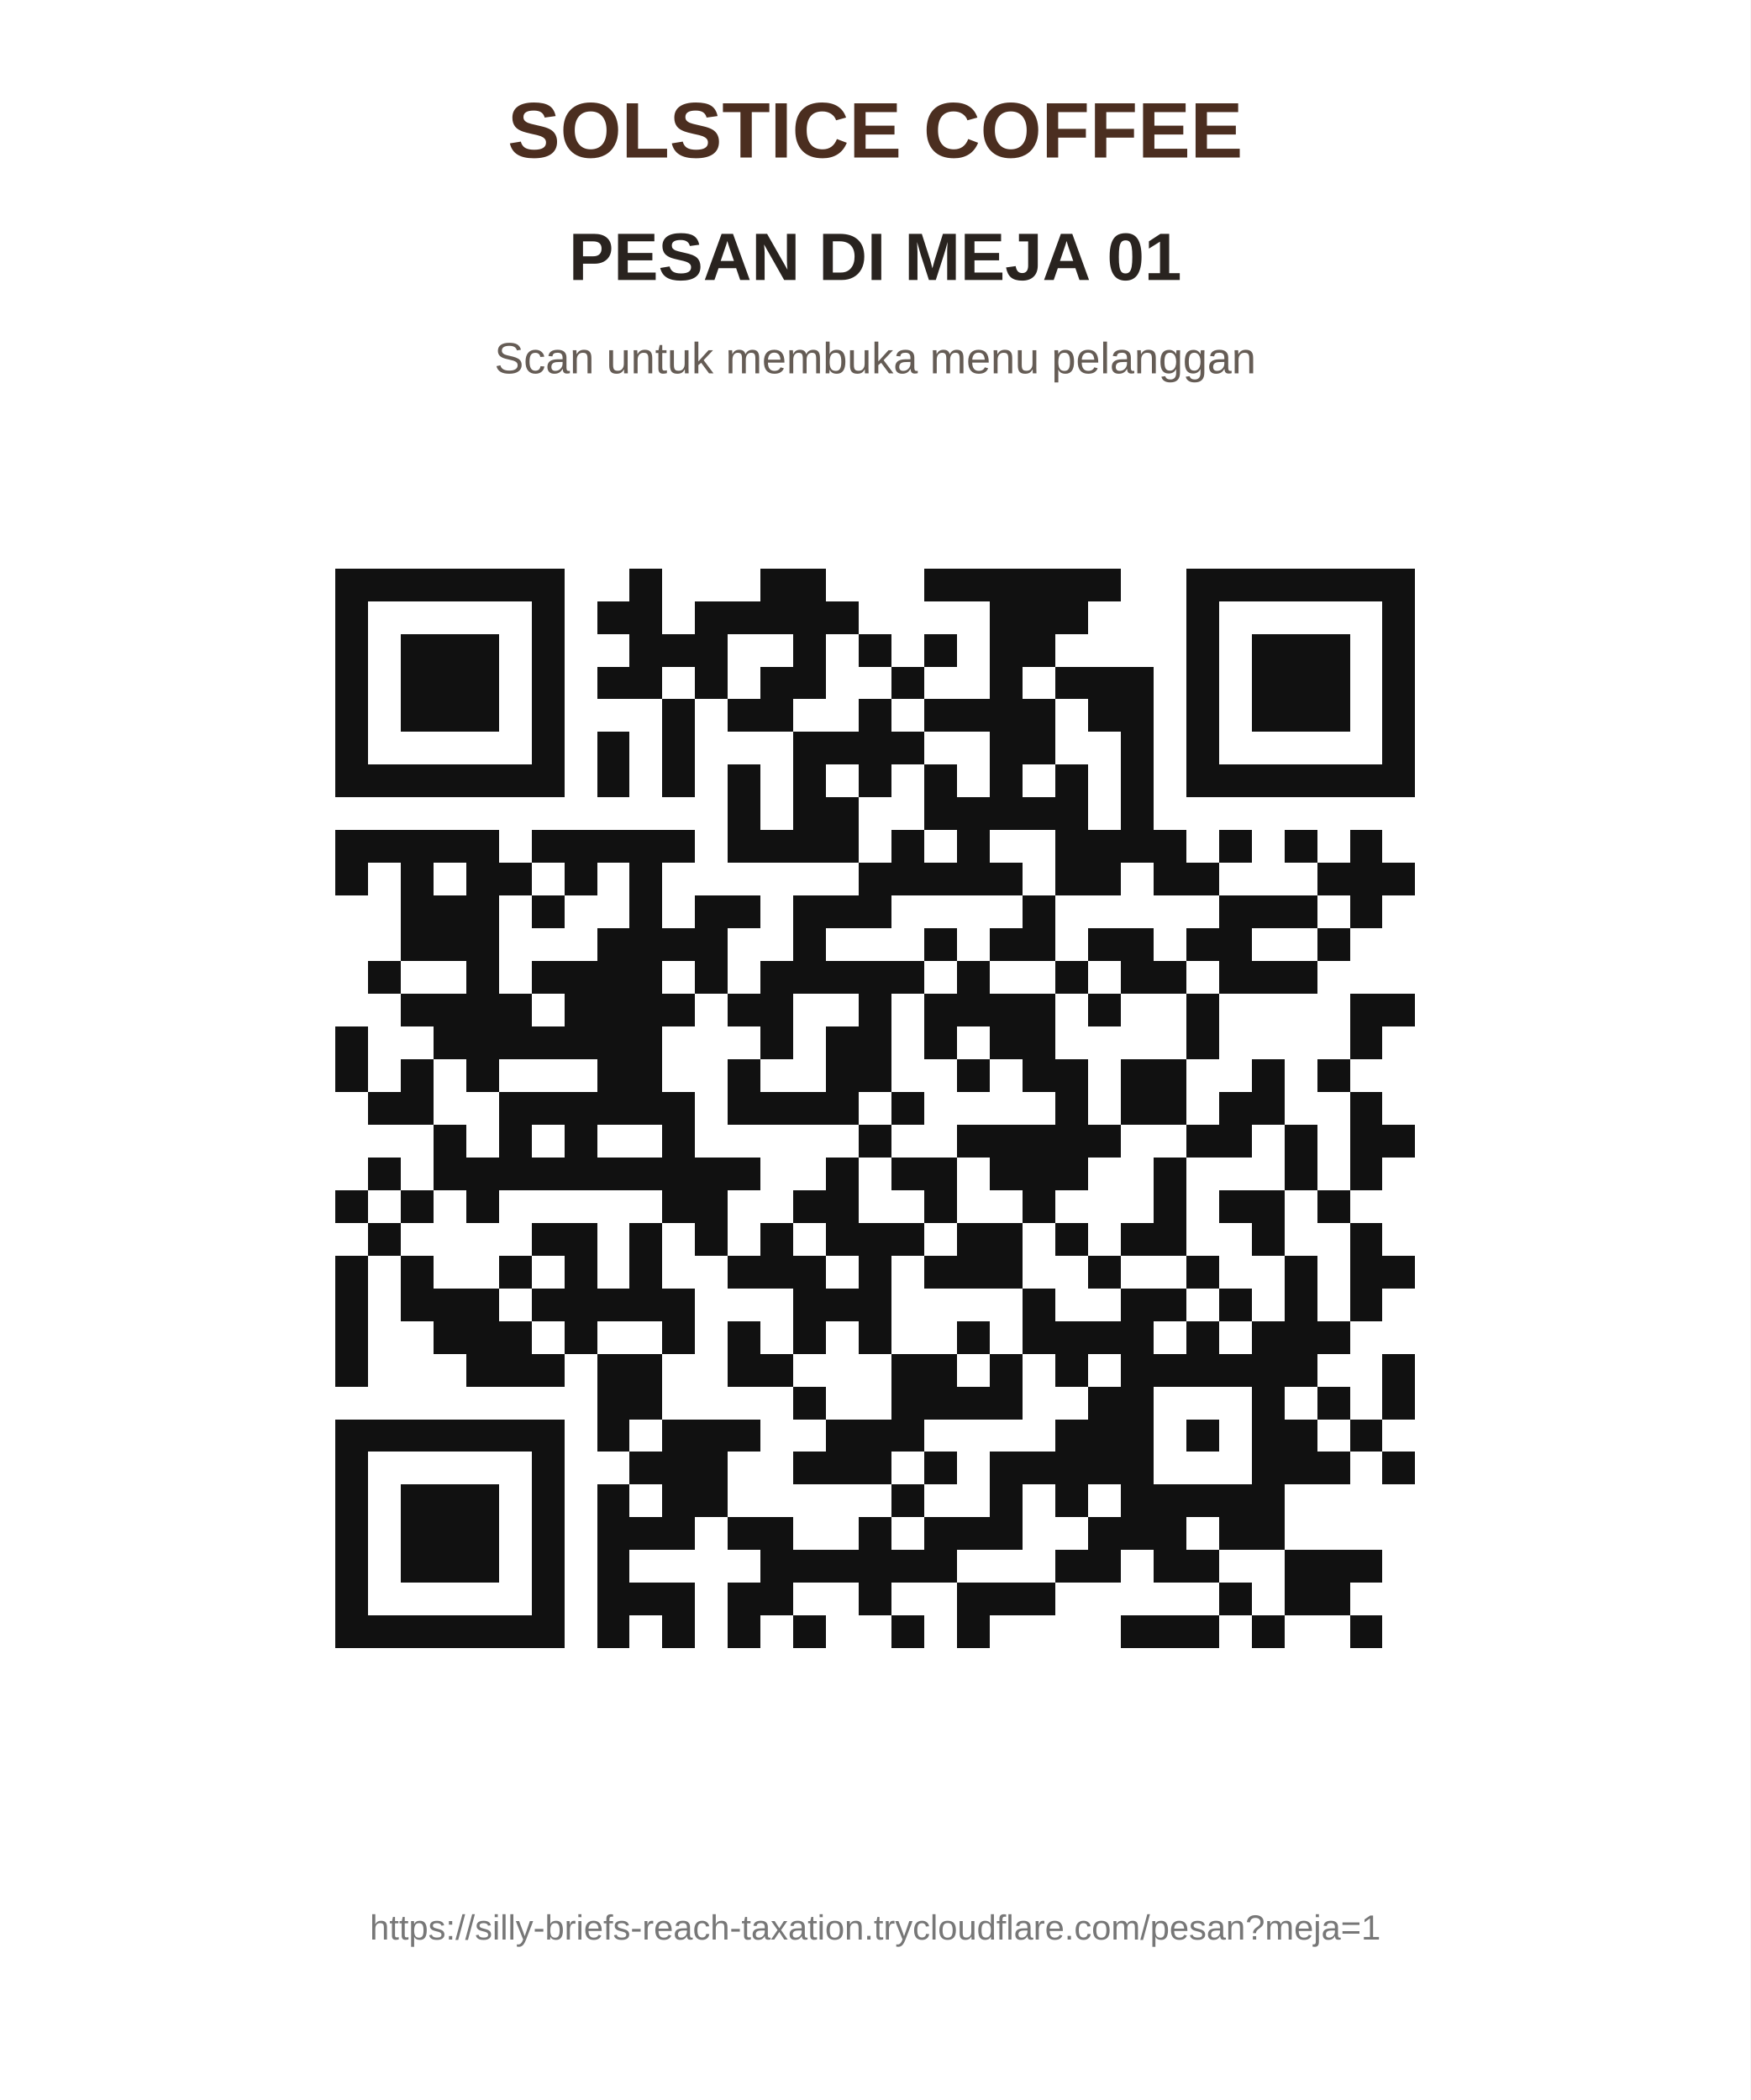
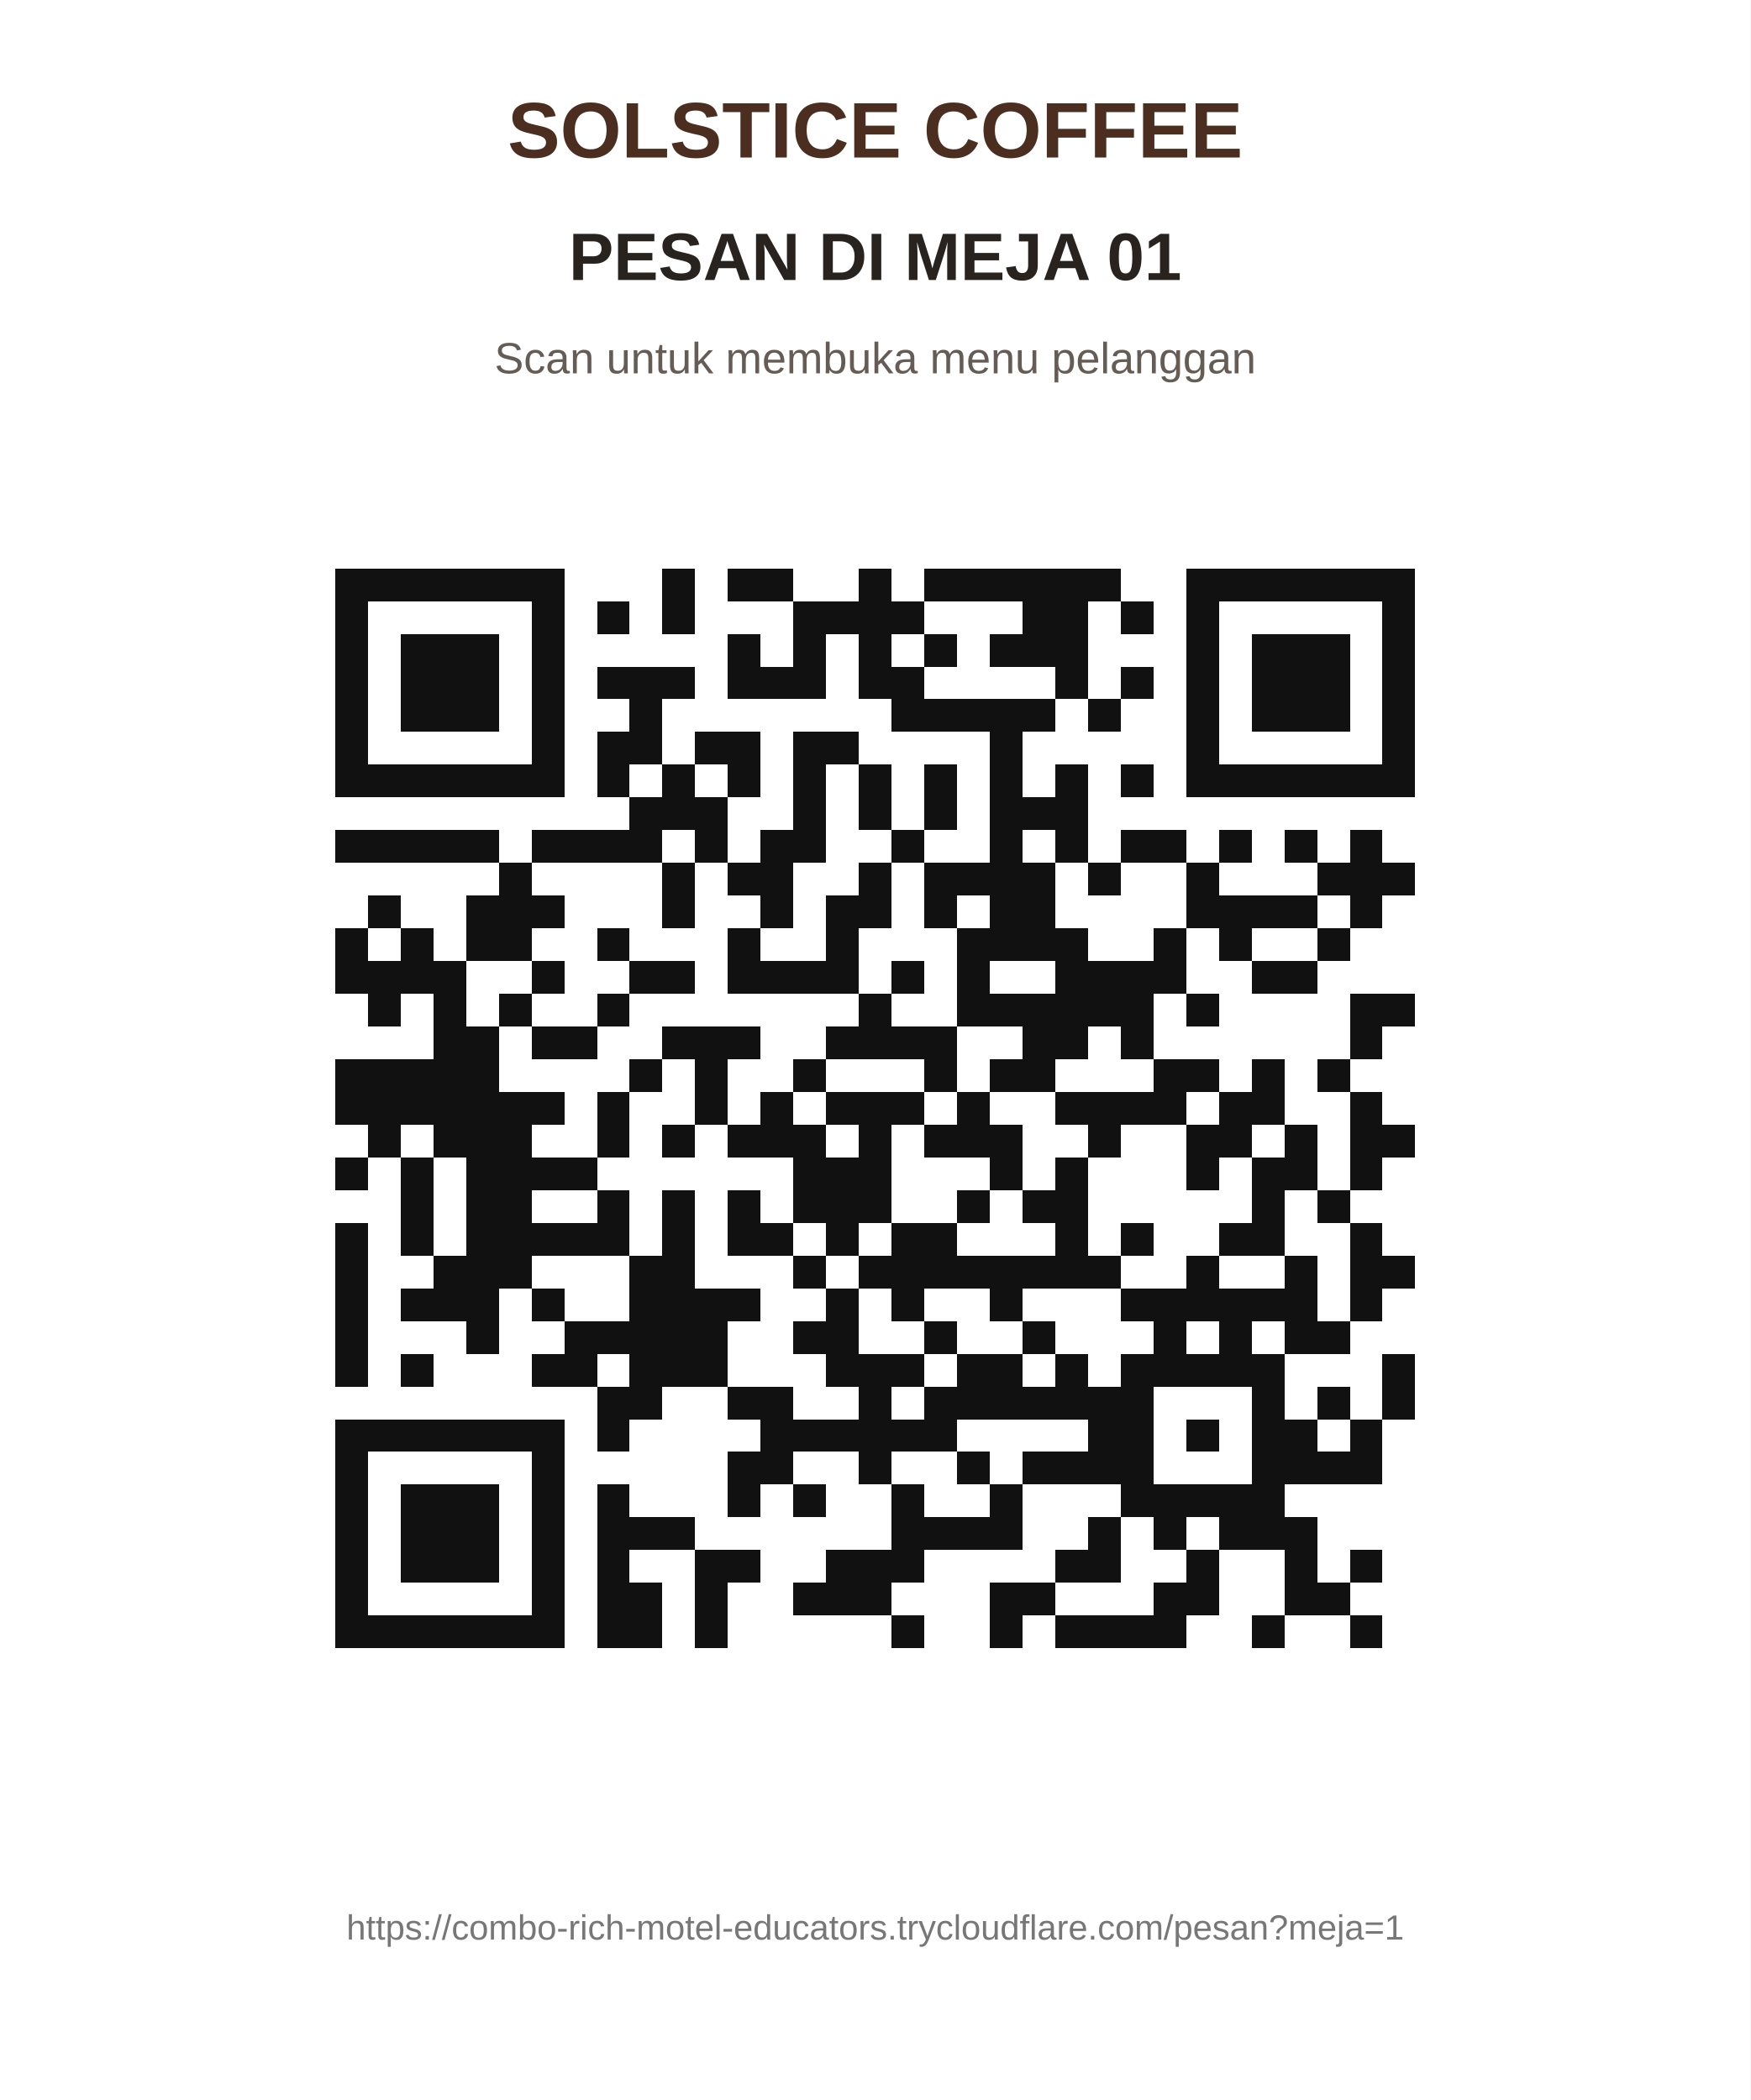
<svg xmlns="http://www.w3.org/2000/svg" width="600" height="720" viewBox="0 0 600 720" role="img" aria-label="PESAN DI MEJA 01">
  <rect width="600" height="720" fill="#fff" />
  <text x="300" y="54" text-anchor="middle" font-family="Arial,sans-serif" font-size="27" font-weight="700" fill="#4b2e20">SOLSTICE COFFEE</text>
  <text x="300" y="96" text-anchor="middle" font-family="Arial,sans-serif" font-size="23" font-weight="700" fill="#29231f">PESAN DI MEJA 01</text>
  <text x="300" y="128" text-anchor="middle" font-family="Arial,sans-serif" font-size="15" fill="#655c55">Scan untuk membuka menu pelanggan</text>
  <g transform="translate(70 150) scale(11.21951)" shape-rendering="crispEdges">
    <rect width="41" height="41" fill="#fff" />
-     <path d="M4 4h1v1h-1zM5 4h1v1h-1zM6 4h1v1h-1zM7 4h1v1h-1zM8 4h1v1h-1zM9 4h1v1h-1zM10 4h1v1h-1zM13 4h1v1h-1zM17 4h1v1h-1zM18 4h1v1h-1zM22 4h1v1h-1zM23 4h1v1h-1zM24 4h1v1h-1zM25 4h1v1h-1zM26 4h1v1h-1zM27 4h1v1h-1zM30 4h1v1h-1zM31 4h1v1h-1zM32 4h1v1h-1zM33 4h1v1h-1zM34 4h1v1h-1zM35 4h1v1h-1zM36 4h1v1h-1zM4 5h1v1h-1zM10 5h1v1h-1zM12 5h1v1h-1zM13 5h1v1h-1zM15 5h1v1h-1zM16 5h1v1h-1zM17 5h1v1h-1zM18 5h1v1h-1zM19 5h1v1h-1zM24 5h1v1h-1zM25 5h1v1h-1zM26 5h1v1h-1zM30 5h1v1h-1zM36 5h1v1h-1zM4 6h1v1h-1zM6 6h1v1h-1zM7 6h1v1h-1zM8 6h1v1h-1zM10 6h1v1h-1zM13 6h1v1h-1zM14 6h1v1h-1zM15 6h1v1h-1zM18 6h1v1h-1zM20 6h1v1h-1zM22 6h1v1h-1zM24 6h1v1h-1zM25 6h1v1h-1zM30 6h1v1h-1zM32 6h1v1h-1zM33 6h1v1h-1zM34 6h1v1h-1zM36 6h1v1h-1zM4 7h1v1h-1zM6 7h1v1h-1zM7 7h1v1h-1zM8 7h1v1h-1zM10 7h1v1h-1zM12 7h1v1h-1zM13 7h1v1h-1zM15 7h1v1h-1zM17 7h1v1h-1zM18 7h1v1h-1zM21 7h1v1h-1zM24 7h1v1h-1zM26 7h1v1h-1zM27 7h1v1h-1zM28 7h1v1h-1zM30 7h1v1h-1zM32 7h1v1h-1zM33 7h1v1h-1zM34 7h1v1h-1zM36 7h1v1h-1zM4 8h1v1h-1zM6 8h1v1h-1zM7 8h1v1h-1zM8 8h1v1h-1zM10 8h1v1h-1zM14 8h1v1h-1zM16 8h1v1h-1zM17 8h1v1h-1zM20 8h1v1h-1zM22 8h1v1h-1zM23 8h1v1h-1zM24 8h1v1h-1zM25 8h1v1h-1zM27 8h1v1h-1zM28 8h1v1h-1zM30 8h1v1h-1zM32 8h1v1h-1zM33 8h1v1h-1zM34 8h1v1h-1zM36 8h1v1h-1zM4 9h1v1h-1zM10 9h1v1h-1zM12 9h1v1h-1zM14 9h1v1h-1zM18 9h1v1h-1zM19 9h1v1h-1zM20 9h1v1h-1zM21 9h1v1h-1zM24 9h1v1h-1zM25 9h1v1h-1zM28 9h1v1h-1zM30 9h1v1h-1zM36 9h1v1h-1zM4 10h1v1h-1zM5 10h1v1h-1zM6 10h1v1h-1zM7 10h1v1h-1zM8 10h1v1h-1zM9 10h1v1h-1zM10 10h1v1h-1zM12 10h1v1h-1zM14 10h1v1h-1zM16 10h1v1h-1zM18 10h1v1h-1zM20 10h1v1h-1zM22 10h1v1h-1zM24 10h1v1h-1zM26 10h1v1h-1zM28 10h1v1h-1zM30 10h1v1h-1zM31 10h1v1h-1zM32 10h1v1h-1zM33 10h1v1h-1zM34 10h1v1h-1zM35 10h1v1h-1zM36 10h1v1h-1zM16 11h1v1h-1zM18 11h1v1h-1zM19 11h1v1h-1zM22 11h1v1h-1zM23 11h1v1h-1zM24 11h1v1h-1zM25 11h1v1h-1zM26 11h1v1h-1zM28 11h1v1h-1zM4 12h1v1h-1zM5 12h1v1h-1zM6 12h1v1h-1zM7 12h1v1h-1zM8 12h1v1h-1zM10 12h1v1h-1zM11 12h1v1h-1zM12 12h1v1h-1zM13 12h1v1h-1zM14 12h1v1h-1zM16 12h1v1h-1zM17 12h1v1h-1zM18 12h1v1h-1zM19 12h1v1h-1zM21 12h1v1h-1zM23 12h1v1h-1zM26 12h1v1h-1zM27 12h1v1h-1zM28 12h1v1h-1zM29 12h1v1h-1zM31 12h1v1h-1zM33 12h1v1h-1zM35 12h1v1h-1zM4 13h1v1h-1zM6 13h1v1h-1zM8 13h1v1h-1zM9 13h1v1h-1zM11 13h1v1h-1zM13 13h1v1h-1zM20 13h1v1h-1zM21 13h1v1h-1zM22 13h1v1h-1zM23 13h1v1h-1zM24 13h1v1h-1zM26 13h1v1h-1zM27 13h1v1h-1zM29 13h1v1h-1zM30 13h1v1h-1zM34 13h1v1h-1zM35 13h1v1h-1zM36 13h1v1h-1zM6 14h1v1h-1zM7 14h1v1h-1zM8 14h1v1h-1zM10 14h1v1h-1zM13 14h1v1h-1zM15 14h1v1h-1zM16 14h1v1h-1zM18 14h1v1h-1zM19 14h1v1h-1zM20 14h1v1h-1zM25 14h1v1h-1zM31 14h1v1h-1zM32 14h1v1h-1zM33 14h1v1h-1zM35 14h1v1h-1zM6 15h1v1h-1zM7 15h1v1h-1zM8 15h1v1h-1zM12 15h1v1h-1zM13 15h1v1h-1zM14 15h1v1h-1zM15 15h1v1h-1zM18 15h1v1h-1zM22 15h1v1h-1zM24 15h1v1h-1zM25 15h1v1h-1zM27 15h1v1h-1zM28 15h1v1h-1zM30 15h1v1h-1zM31 15h1v1h-1zM34 15h1v1h-1zM5 16h1v1h-1zM8 16h1v1h-1zM10 16h1v1h-1zM11 16h1v1h-1zM12 16h1v1h-1zM13 16h1v1h-1zM15 16h1v1h-1zM17 16h1v1h-1zM18 16h1v1h-1zM19 16h1v1h-1zM20 16h1v1h-1zM21 16h1v1h-1zM23 16h1v1h-1zM26 16h1v1h-1zM28 16h1v1h-1zM29 16h1v1h-1zM31 16h1v1h-1zM32 16h1v1h-1zM33 16h1v1h-1zM6 17h1v1h-1zM7 17h1v1h-1zM8 17h1v1h-1zM9 17h1v1h-1zM11 17h1v1h-1zM12 17h1v1h-1zM13 17h1v1h-1zM14 17h1v1h-1zM16 17h1v1h-1zM17 17h1v1h-1zM20 17h1v1h-1zM22 17h1v1h-1zM23 17h1v1h-1zM24 17h1v1h-1zM25 17h1v1h-1zM27 17h1v1h-1zM30 17h1v1h-1zM35 17h1v1h-1zM36 17h1v1h-1zM4 18h1v1h-1zM7 18h1v1h-1zM8 18h1v1h-1zM9 18h1v1h-1zM10 18h1v1h-1zM11 18h1v1h-1zM12 18h1v1h-1zM13 18h1v1h-1zM17 18h1v1h-1zM19 18h1v1h-1zM20 18h1v1h-1zM22 18h1v1h-1zM24 18h1v1h-1zM25 18h1v1h-1zM30 18h1v1h-1zM35 18h1v1h-1zM4 19h1v1h-1zM6 19h1v1h-1zM8 19h1v1h-1zM12 19h1v1h-1zM13 19h1v1h-1zM16 19h1v1h-1zM19 19h1v1h-1zM20 19h1v1h-1zM23 19h1v1h-1zM25 19h1v1h-1zM26 19h1v1h-1zM28 19h1v1h-1zM29 19h1v1h-1zM32 19h1v1h-1zM34 19h1v1h-1zM5 20h1v1h-1zM6 20h1v1h-1zM9 20h1v1h-1zM10 20h1v1h-1zM11 20h1v1h-1zM12 20h1v1h-1zM13 20h1v1h-1zM14 20h1v1h-1zM16 20h1v1h-1zM17 20h1v1h-1zM18 20h1v1h-1zM19 20h1v1h-1zM21 20h1v1h-1zM26 20h1v1h-1zM28 20h1v1h-1zM29 20h1v1h-1zM31 20h1v1h-1zM32 20h1v1h-1zM35 20h1v1h-1zM7 21h1v1h-1zM9 21h1v1h-1zM11 21h1v1h-1zM14 21h1v1h-1zM20 21h1v1h-1zM23 21h1v1h-1zM24 21h1v1h-1zM25 21h1v1h-1zM26 21h1v1h-1zM27 21h1v1h-1zM30 21h1v1h-1zM31 21h1v1h-1zM33 21h1v1h-1zM35 21h1v1h-1zM36 21h1v1h-1zM5 22h1v1h-1zM7 22h1v1h-1zM8 22h1v1h-1zM9 22h1v1h-1zM10 22h1v1h-1zM11 22h1v1h-1zM12 22h1v1h-1zM13 22h1v1h-1zM14 22h1v1h-1zM15 22h1v1h-1zM16 22h1v1h-1zM19 22h1v1h-1zM21 22h1v1h-1zM22 22h1v1h-1zM24 22h1v1h-1zM25 22h1v1h-1zM26 22h1v1h-1zM29 22h1v1h-1zM33 22h1v1h-1zM35 22h1v1h-1zM4 23h1v1h-1zM6 23h1v1h-1zM8 23h1v1h-1zM14 23h1v1h-1zM15 23h1v1h-1zM18 23h1v1h-1zM19 23h1v1h-1zM22 23h1v1h-1zM25 23h1v1h-1zM29 23h1v1h-1zM31 23h1v1h-1zM32 23h1v1h-1zM34 23h1v1h-1zM5 24h1v1h-1zM10 24h1v1h-1zM11 24h1v1h-1zM13 24h1v1h-1zM15 24h1v1h-1zM17 24h1v1h-1zM19 24h1v1h-1zM20 24h1v1h-1zM21 24h1v1h-1zM23 24h1v1h-1zM24 24h1v1h-1zM26 24h1v1h-1zM28 24h1v1h-1zM29 24h1v1h-1zM32 24h1v1h-1zM35 24h1v1h-1zM4 25h1v1h-1zM6 25h1v1h-1zM9 25h1v1h-1zM11 25h1v1h-1zM13 25h1v1h-1zM16 25h1v1h-1zM17 25h1v1h-1zM18 25h1v1h-1zM20 25h1v1h-1zM22 25h1v1h-1zM23 25h1v1h-1zM24 25h1v1h-1zM27 25h1v1h-1zM30 25h1v1h-1zM33 25h1v1h-1zM35 25h1v1h-1zM36 25h1v1h-1zM4 26h1v1h-1zM6 26h1v1h-1zM7 26h1v1h-1zM8 26h1v1h-1zM10 26h1v1h-1zM11 26h1v1h-1zM12 26h1v1h-1zM13 26h1v1h-1zM14 26h1v1h-1zM18 26h1v1h-1zM19 26h1v1h-1zM20 26h1v1h-1zM25 26h1v1h-1zM28 26h1v1h-1zM29 26h1v1h-1zM31 26h1v1h-1zM33 26h1v1h-1zM35 26h1v1h-1zM4 27h1v1h-1zM7 27h1v1h-1zM8 27h1v1h-1zM9 27h1v1h-1zM11 27h1v1h-1zM14 27h1v1h-1zM16 27h1v1h-1zM18 27h1v1h-1zM20 27h1v1h-1zM23 27h1v1h-1zM25 27h1v1h-1zM26 27h1v1h-1zM27 27h1v1h-1zM28 27h1v1h-1zM30 27h1v1h-1zM32 27h1v1h-1zM33 27h1v1h-1zM34 27h1v1h-1zM4 28h1v1h-1zM8 28h1v1h-1zM9 28h1v1h-1zM10 28h1v1h-1zM12 28h1v1h-1zM13 28h1v1h-1zM16 28h1v1h-1zM17 28h1v1h-1zM21 28h1v1h-1zM22 28h1v1h-1zM24 28h1v1h-1zM26 28h1v1h-1zM28 28h1v1h-1zM29 28h1v1h-1zM30 28h1v1h-1zM31 28h1v1h-1zM32 28h1v1h-1zM33 28h1v1h-1zM36 28h1v1h-1zM12 29h1v1h-1zM13 29h1v1h-1zM18 29h1v1h-1zM21 29h1v1h-1zM22 29h1v1h-1zM23 29h1v1h-1zM24 29h1v1h-1zM27 29h1v1h-1zM28 29h1v1h-1zM32 29h1v1h-1zM34 29h1v1h-1zM36 29h1v1h-1zM4 30h1v1h-1zM5 30h1v1h-1zM6 30h1v1h-1zM7 30h1v1h-1zM8 30h1v1h-1zM9 30h1v1h-1zM10 30h1v1h-1zM12 30h1v1h-1zM14 30h1v1h-1zM15 30h1v1h-1zM16 30h1v1h-1zM19 30h1v1h-1zM20 30h1v1h-1zM21 30h1v1h-1zM26 30h1v1h-1zM27 30h1v1h-1zM28 30h1v1h-1zM30 30h1v1h-1zM32 30h1v1h-1zM33 30h1v1h-1zM35 30h1v1h-1zM4 31h1v1h-1zM10 31h1v1h-1zM13 31h1v1h-1zM14 31h1v1h-1zM15 31h1v1h-1zM18 31h1v1h-1zM19 31h1v1h-1zM20 31h1v1h-1zM22 31h1v1h-1zM24 31h1v1h-1zM25 31h1v1h-1zM26 31h1v1h-1zM27 31h1v1h-1zM28 31h1v1h-1zM32 31h1v1h-1zM33 31h1v1h-1zM34 31h1v1h-1zM36 31h1v1h-1zM4 32h1v1h-1zM6 32h1v1h-1zM7 32h1v1h-1zM8 32h1v1h-1zM10 32h1v1h-1zM12 32h1v1h-1zM14 32h1v1h-1zM15 32h1v1h-1zM21 32h1v1h-1zM24 32h1v1h-1zM26 32h1v1h-1zM28 32h1v1h-1zM29 32h1v1h-1zM30 32h1v1h-1zM31 32h1v1h-1zM32 32h1v1h-1zM4 33h1v1h-1zM6 33h1v1h-1zM7 33h1v1h-1zM8 33h1v1h-1zM10 33h1v1h-1zM12 33h1v1h-1zM13 33h1v1h-1zM14 33h1v1h-1zM16 33h1v1h-1zM17 33h1v1h-1zM20 33h1v1h-1zM22 33h1v1h-1zM23 33h1v1h-1zM24 33h1v1h-1zM27 33h1v1h-1zM28 33h1v1h-1zM29 33h1v1h-1zM31 33h1v1h-1zM32 33h1v1h-1zM4 34h1v1h-1zM6 34h1v1h-1zM7 34h1v1h-1zM8 34h1v1h-1zM10 34h1v1h-1zM12 34h1v1h-1zM17 34h1v1h-1zM18 34h1v1h-1zM19 34h1v1h-1zM20 34h1v1h-1zM21 34h1v1h-1zM22 34h1v1h-1zM26 34h1v1h-1zM27 34h1v1h-1zM29 34h1v1h-1zM30 34h1v1h-1zM33 34h1v1h-1zM34 34h1v1h-1zM35 34h1v1h-1zM4 35h1v1h-1zM10 35h1v1h-1zM12 35h1v1h-1zM13 35h1v1h-1zM14 35h1v1h-1zM16 35h1v1h-1zM17 35h1v1h-1zM20 35h1v1h-1zM23 35h1v1h-1zM24 35h1v1h-1zM25 35h1v1h-1zM31 35h1v1h-1zM33 35h1v1h-1zM34 35h1v1h-1zM4 36h1v1h-1zM5 36h1v1h-1zM6 36h1v1h-1zM7 36h1v1h-1zM8 36h1v1h-1zM9 36h1v1h-1zM10 36h1v1h-1zM12 36h1v1h-1zM14 36h1v1h-1zM16 36h1v1h-1zM18 36h1v1h-1zM21 36h1v1h-1zM23 36h1v1h-1zM28 36h1v1h-1zM29 36h1v1h-1zM30 36h1v1h-1zM32 36h1v1h-1zM35 36h1v1h-1z" fill="#111" />
+     <path d="M4 4h1v1h-1zM5 4h1v1h-1zM6 4h1v1h-1zM7 4h1v1h-1zM8 4h1v1h-1zM9 4h1v1h-1zM10 4h1v1h-1zM14 4h1v1h-1zM16 4h1v1h-1zM17 4h1v1h-1zM20 4h1v1h-1zM22 4h1v1h-1zM23 4h1v1h-1zM24 4h1v1h-1zM25 4h1v1h-1zM26 4h1v1h-1zM27 4h1v1h-1zM30 4h1v1h-1zM31 4h1v1h-1zM32 4h1v1h-1zM33 4h1v1h-1zM34 4h1v1h-1zM35 4h1v1h-1zM36 4h1v1h-1zM4 5h1v1h-1zM10 5h1v1h-1zM12 5h1v1h-1zM14 5h1v1h-1zM18 5h1v1h-1zM19 5h1v1h-1zM20 5h1v1h-1zM21 5h1v1h-1zM25 5h1v1h-1zM26 5h1v1h-1zM28 5h1v1h-1zM30 5h1v1h-1zM36 5h1v1h-1zM4 6h1v1h-1zM6 6h1v1h-1zM7 6h1v1h-1zM8 6h1v1h-1zM10 6h1v1h-1zM16 6h1v1h-1zM18 6h1v1h-1zM20 6h1v1h-1zM22 6h1v1h-1zM24 6h1v1h-1zM25 6h1v1h-1zM26 6h1v1h-1zM30 6h1v1h-1zM32 6h1v1h-1zM33 6h1v1h-1zM34 6h1v1h-1zM36 6h1v1h-1zM4 7h1v1h-1zM6 7h1v1h-1zM7 7h1v1h-1zM8 7h1v1h-1zM10 7h1v1h-1zM12 7h1v1h-1zM13 7h1v1h-1zM14 7h1v1h-1zM16 7h1v1h-1zM17 7h1v1h-1zM18 7h1v1h-1zM20 7h1v1h-1zM21 7h1v1h-1zM26 7h1v1h-1zM28 7h1v1h-1zM30 7h1v1h-1zM32 7h1v1h-1zM33 7h1v1h-1zM34 7h1v1h-1zM36 7h1v1h-1zM4 8h1v1h-1zM6 8h1v1h-1zM7 8h1v1h-1zM8 8h1v1h-1zM10 8h1v1h-1zM13 8h1v1h-1zM21 8h1v1h-1zM22 8h1v1h-1zM23 8h1v1h-1zM24 8h1v1h-1zM25 8h1v1h-1zM27 8h1v1h-1zM30 8h1v1h-1zM32 8h1v1h-1zM33 8h1v1h-1zM34 8h1v1h-1zM36 8h1v1h-1zM4 9h1v1h-1zM10 9h1v1h-1zM12 9h1v1h-1zM13 9h1v1h-1zM15 9h1v1h-1zM16 9h1v1h-1zM18 9h1v1h-1zM19 9h1v1h-1zM24 9h1v1h-1zM30 9h1v1h-1zM36 9h1v1h-1zM4 10h1v1h-1zM5 10h1v1h-1zM6 10h1v1h-1zM7 10h1v1h-1zM8 10h1v1h-1zM9 10h1v1h-1zM10 10h1v1h-1zM12 10h1v1h-1zM14 10h1v1h-1zM16 10h1v1h-1zM18 10h1v1h-1zM20 10h1v1h-1zM22 10h1v1h-1zM24 10h1v1h-1zM26 10h1v1h-1zM28 10h1v1h-1zM30 10h1v1h-1zM31 10h1v1h-1zM32 10h1v1h-1zM33 10h1v1h-1zM34 10h1v1h-1zM35 10h1v1h-1zM36 10h1v1h-1zM13 11h1v1h-1zM14 11h1v1h-1zM15 11h1v1h-1zM18 11h1v1h-1zM20 11h1v1h-1zM22 11h1v1h-1zM24 11h1v1h-1zM25 11h1v1h-1zM26 11h1v1h-1zM4 12h1v1h-1zM5 12h1v1h-1zM6 12h1v1h-1zM7 12h1v1h-1zM8 12h1v1h-1zM10 12h1v1h-1zM11 12h1v1h-1zM12 12h1v1h-1zM13 12h1v1h-1zM15 12h1v1h-1zM17 12h1v1h-1zM18 12h1v1h-1zM21 12h1v1h-1zM24 12h1v1h-1zM26 12h1v1h-1zM28 12h1v1h-1zM29 12h1v1h-1zM31 12h1v1h-1zM33 12h1v1h-1zM35 12h1v1h-1zM9 13h1v1h-1zM14 13h1v1h-1zM16 13h1v1h-1zM17 13h1v1h-1zM20 13h1v1h-1zM22 13h1v1h-1zM23 13h1v1h-1zM24 13h1v1h-1zM25 13h1v1h-1zM27 13h1v1h-1zM30 13h1v1h-1zM34 13h1v1h-1zM35 13h1v1h-1zM36 13h1v1h-1zM5 14h1v1h-1zM8 14h1v1h-1zM9 14h1v1h-1zM10 14h1v1h-1zM14 14h1v1h-1zM17 14h1v1h-1zM19 14h1v1h-1zM20 14h1v1h-1zM22 14h1v1h-1zM24 14h1v1h-1zM25 14h1v1h-1zM30 14h1v1h-1zM31 14h1v1h-1zM32 14h1v1h-1zM33 14h1v1h-1zM35 14h1v1h-1zM4 15h1v1h-1zM6 15h1v1h-1zM8 15h1v1h-1zM9 15h1v1h-1zM12 15h1v1h-1zM16 15h1v1h-1zM19 15h1v1h-1zM23 15h1v1h-1zM24 15h1v1h-1zM25 15h1v1h-1zM26 15h1v1h-1zM29 15h1v1h-1zM31 15h1v1h-1zM34 15h1v1h-1zM4 16h1v1h-1zM5 16h1v1h-1zM6 16h1v1h-1zM7 16h1v1h-1zM10 16h1v1h-1zM13 16h1v1h-1zM14 16h1v1h-1zM16 16h1v1h-1zM17 16h1v1h-1zM18 16h1v1h-1zM19 16h1v1h-1zM21 16h1v1h-1zM23 16h1v1h-1zM26 16h1v1h-1zM27 16h1v1h-1zM28 16h1v1h-1zM29 16h1v1h-1zM32 16h1v1h-1zM33 16h1v1h-1zM5 17h1v1h-1zM7 17h1v1h-1zM9 17h1v1h-1zM12 17h1v1h-1zM20 17h1v1h-1zM23 17h1v1h-1zM24 17h1v1h-1zM25 17h1v1h-1zM26 17h1v1h-1zM27 17h1v1h-1zM28 17h1v1h-1zM30 17h1v1h-1zM35 17h1v1h-1zM36 17h1v1h-1zM7 18h1v1h-1zM8 18h1v1h-1zM10 18h1v1h-1zM11 18h1v1h-1zM14 18h1v1h-1zM15 18h1v1h-1zM16 18h1v1h-1zM19 18h1v1h-1zM20 18h1v1h-1zM21 18h1v1h-1zM22 18h1v1h-1zM25 18h1v1h-1zM26 18h1v1h-1zM28 18h1v1h-1zM35 18h1v1h-1zM4 19h1v1h-1zM5 19h1v1h-1zM6 19h1v1h-1zM7 19h1v1h-1zM8 19h1v1h-1zM13 19h1v1h-1zM15 19h1v1h-1zM18 19h1v1h-1zM22 19h1v1h-1zM24 19h1v1h-1zM25 19h1v1h-1zM29 19h1v1h-1zM30 19h1v1h-1zM32 19h1v1h-1zM34 19h1v1h-1zM4 20h1v1h-1zM5 20h1v1h-1zM6 20h1v1h-1zM7 20h1v1h-1zM8 20h1v1h-1zM9 20h1v1h-1zM10 20h1v1h-1zM12 20h1v1h-1zM15 20h1v1h-1zM17 20h1v1h-1zM19 20h1v1h-1zM20 20h1v1h-1zM21 20h1v1h-1zM23 20h1v1h-1zM26 20h1v1h-1zM27 20h1v1h-1zM28 20h1v1h-1zM29 20h1v1h-1zM31 20h1v1h-1zM32 20h1v1h-1zM35 20h1v1h-1zM5 21h1v1h-1zM7 21h1v1h-1zM8 21h1v1h-1zM9 21h1v1h-1zM12 21h1v1h-1zM14 21h1v1h-1zM16 21h1v1h-1zM17 21h1v1h-1zM18 21h1v1h-1zM20 21h1v1h-1zM22 21h1v1h-1zM23 21h1v1h-1zM24 21h1v1h-1zM27 21h1v1h-1zM30 21h1v1h-1zM31 21h1v1h-1zM33 21h1v1h-1zM35 21h1v1h-1zM36 21h1v1h-1zM4 22h1v1h-1zM6 22h1v1h-1zM8 22h1v1h-1zM9 22h1v1h-1zM10 22h1v1h-1zM11 22h1v1h-1zM18 22h1v1h-1zM19 22h1v1h-1zM20 22h1v1h-1zM24 22h1v1h-1zM26 22h1v1h-1zM30 22h1v1h-1zM32 22h1v1h-1zM33 22h1v1h-1zM35 22h1v1h-1zM6 23h1v1h-1zM8 23h1v1h-1zM9 23h1v1h-1zM12 23h1v1h-1zM14 23h1v1h-1zM16 23h1v1h-1zM18 23h1v1h-1zM19 23h1v1h-1zM20 23h1v1h-1zM23 23h1v1h-1zM25 23h1v1h-1zM26 23h1v1h-1zM32 23h1v1h-1zM34 23h1v1h-1zM4 24h1v1h-1zM6 24h1v1h-1zM8 24h1v1h-1zM9 24h1v1h-1zM10 24h1v1h-1zM11 24h1v1h-1zM12 24h1v1h-1zM14 24h1v1h-1zM16 24h1v1h-1zM17 24h1v1h-1zM19 24h1v1h-1zM21 24h1v1h-1zM22 24h1v1h-1zM26 24h1v1h-1zM28 24h1v1h-1zM31 24h1v1h-1zM32 24h1v1h-1zM35 24h1v1h-1zM4 25h1v1h-1zM7 25h1v1h-1zM8 25h1v1h-1zM9 25h1v1h-1zM13 25h1v1h-1zM14 25h1v1h-1zM18 25h1v1h-1zM20 25h1v1h-1zM21 25h1v1h-1zM22 25h1v1h-1zM23 25h1v1h-1zM24 25h1v1h-1zM25 25h1v1h-1zM26 25h1v1h-1zM27 25h1v1h-1zM30 25h1v1h-1zM33 25h1v1h-1zM35 25h1v1h-1zM36 25h1v1h-1zM4 26h1v1h-1zM6 26h1v1h-1zM7 26h1v1h-1zM8 26h1v1h-1zM10 26h1v1h-1zM13 26h1v1h-1zM14 26h1v1h-1zM15 26h1v1h-1zM16 26h1v1h-1zM19 26h1v1h-1zM21 26h1v1h-1zM24 26h1v1h-1zM28 26h1v1h-1zM29 26h1v1h-1zM30 26h1v1h-1zM31 26h1v1h-1zM32 26h1v1h-1zM33 26h1v1h-1zM35 26h1v1h-1zM4 27h1v1h-1zM8 27h1v1h-1zM11 27h1v1h-1zM12 27h1v1h-1zM13 27h1v1h-1zM14 27h1v1h-1zM15 27h1v1h-1zM18 27h1v1h-1zM19 27h1v1h-1zM22 27h1v1h-1zM25 27h1v1h-1zM29 27h1v1h-1zM31 27h1v1h-1zM33 27h1v1h-1zM34 27h1v1h-1zM4 28h1v1h-1zM6 28h1v1h-1zM10 28h1v1h-1zM11 28h1v1h-1zM13 28h1v1h-1zM14 28h1v1h-1zM15 28h1v1h-1zM19 28h1v1h-1zM20 28h1v1h-1zM21 28h1v1h-1zM23 28h1v1h-1zM24 28h1v1h-1zM26 28h1v1h-1zM28 28h1v1h-1zM29 28h1v1h-1zM30 28h1v1h-1zM31 28h1v1h-1zM32 28h1v1h-1zM36 28h1v1h-1zM12 29h1v1h-1zM13 29h1v1h-1zM16 29h1v1h-1zM17 29h1v1h-1zM20 29h1v1h-1zM22 29h1v1h-1zM23 29h1v1h-1zM24 29h1v1h-1zM25 29h1v1h-1zM26 29h1v1h-1zM27 29h1v1h-1zM28 29h1v1h-1zM32 29h1v1h-1zM34 29h1v1h-1zM36 29h1v1h-1zM4 30h1v1h-1zM5 30h1v1h-1zM6 30h1v1h-1zM7 30h1v1h-1zM8 30h1v1h-1zM9 30h1v1h-1zM10 30h1v1h-1zM12 30h1v1h-1zM17 30h1v1h-1zM18 30h1v1h-1zM19 30h1v1h-1zM20 30h1v1h-1zM21 30h1v1h-1zM22 30h1v1h-1zM27 30h1v1h-1zM28 30h1v1h-1zM30 30h1v1h-1zM32 30h1v1h-1zM33 30h1v1h-1zM35 30h1v1h-1zM4 31h1v1h-1zM10 31h1v1h-1zM16 31h1v1h-1zM17 31h1v1h-1zM20 31h1v1h-1zM23 31h1v1h-1zM25 31h1v1h-1zM26 31h1v1h-1zM27 31h1v1h-1zM28 31h1v1h-1zM32 31h1v1h-1zM33 31h1v1h-1zM34 31h1v1h-1zM35 31h1v1h-1zM4 32h1v1h-1zM6 32h1v1h-1zM7 32h1v1h-1zM8 32h1v1h-1zM10 32h1v1h-1zM12 32h1v1h-1zM16 32h1v1h-1zM18 32h1v1h-1zM21 32h1v1h-1zM24 32h1v1h-1zM28 32h1v1h-1zM29 32h1v1h-1zM30 32h1v1h-1zM31 32h1v1h-1zM32 32h1v1h-1zM4 33h1v1h-1zM6 33h1v1h-1zM7 33h1v1h-1zM8 33h1v1h-1zM10 33h1v1h-1zM12 33h1v1h-1zM13 33h1v1h-1zM14 33h1v1h-1zM21 33h1v1h-1zM22 33h1v1h-1zM23 33h1v1h-1zM24 33h1v1h-1zM27 33h1v1h-1zM29 33h1v1h-1zM31 33h1v1h-1zM32 33h1v1h-1zM33 33h1v1h-1zM4 34h1v1h-1zM6 34h1v1h-1zM7 34h1v1h-1zM8 34h1v1h-1zM10 34h1v1h-1zM12 34h1v1h-1zM15 34h1v1h-1zM16 34h1v1h-1zM19 34h1v1h-1zM20 34h1v1h-1zM21 34h1v1h-1zM26 34h1v1h-1zM27 34h1v1h-1zM30 34h1v1h-1zM33 34h1v1h-1zM35 34h1v1h-1zM4 35h1v1h-1zM10 35h1v1h-1zM12 35h1v1h-1zM13 35h1v1h-1zM15 35h1v1h-1zM18 35h1v1h-1zM19 35h1v1h-1zM20 35h1v1h-1zM24 35h1v1h-1zM25 35h1v1h-1zM29 35h1v1h-1zM30 35h1v1h-1zM33 35h1v1h-1zM34 35h1v1h-1zM4 36h1v1h-1zM5 36h1v1h-1zM6 36h1v1h-1zM7 36h1v1h-1zM8 36h1v1h-1zM9 36h1v1h-1zM10 36h1v1h-1zM12 36h1v1h-1zM13 36h1v1h-1zM15 36h1v1h-1zM21 36h1v1h-1zM24 36h1v1h-1zM26 36h1v1h-1zM27 36h1v1h-1zM28 36h1v1h-1zM29 36h1v1h-1zM32 36h1v1h-1zM35 36h1v1h-1z" fill="#111" />
  </g>
-   <text x="300" y="665" text-anchor="middle" font-family="Arial,sans-serif" font-size="12" fill="#777">https://silly-briefs-reach-taxation.trycloudflare.com/pesan?meja=1</text>
+   <text x="300" y="665" text-anchor="middle" font-family="Arial,sans-serif" font-size="12" fill="#777">https://combo-rich-motel-educators.trycloudflare.com/pesan?meja=1</text>
</svg>
